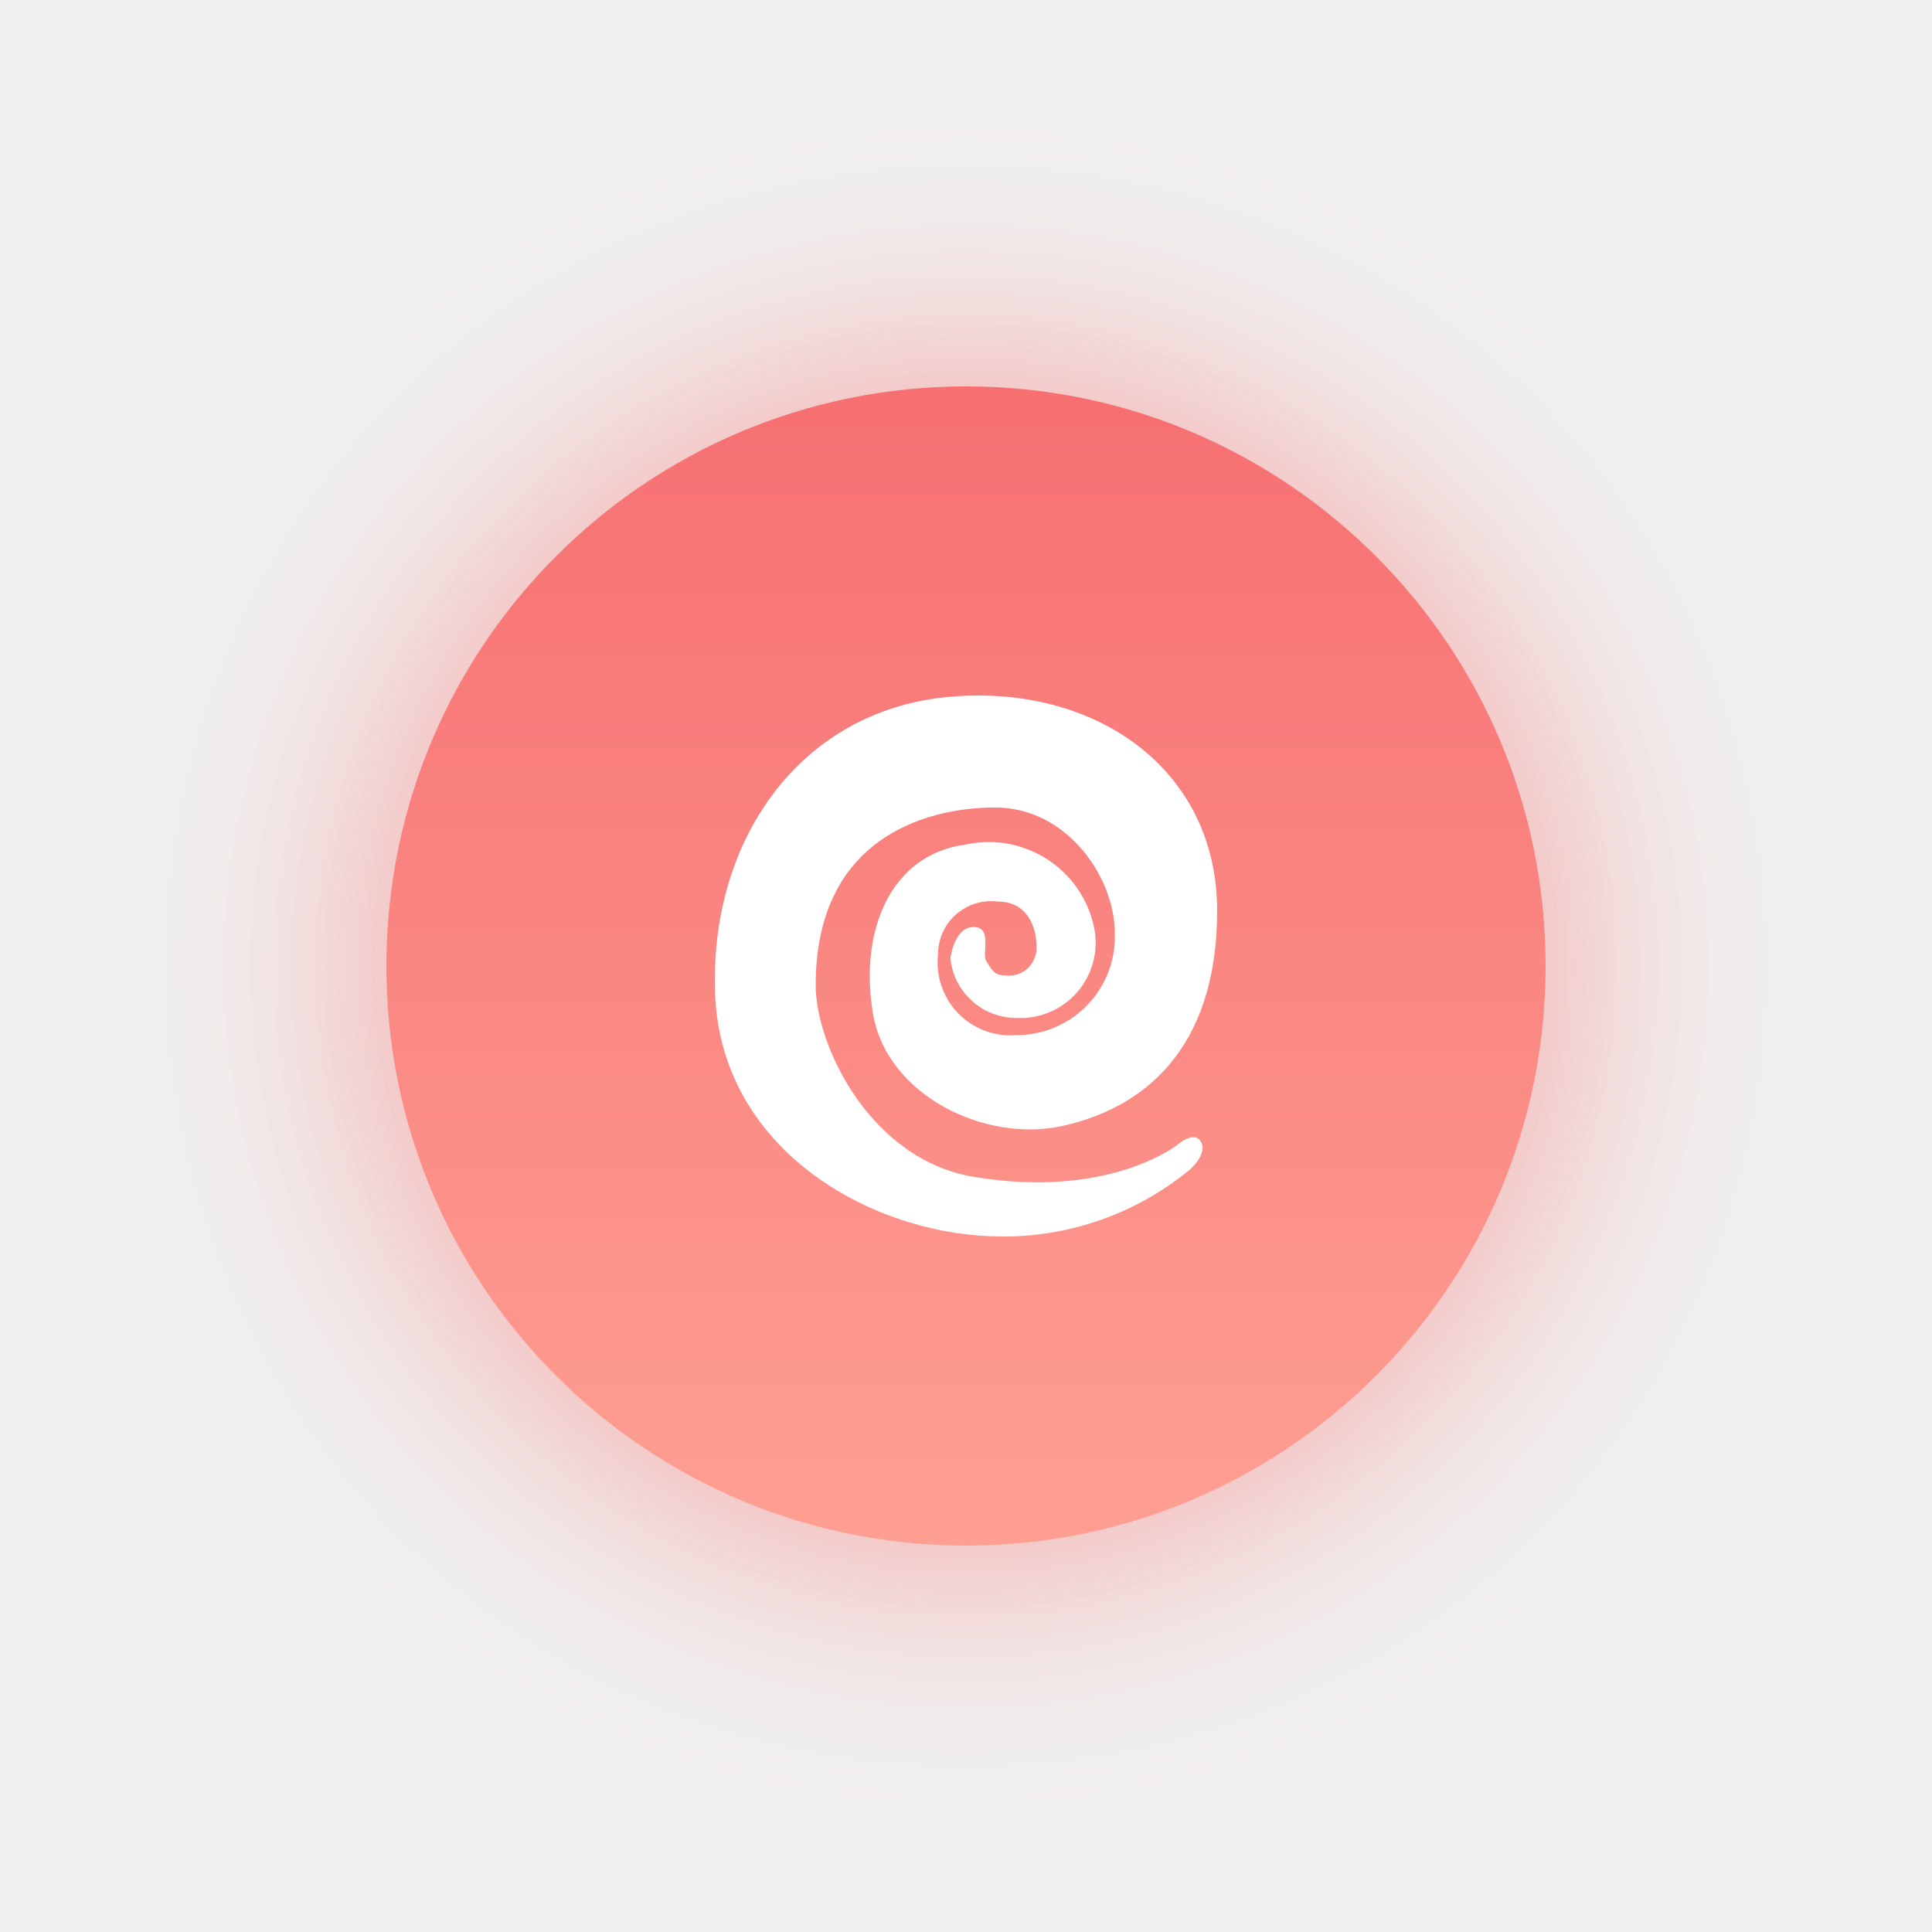
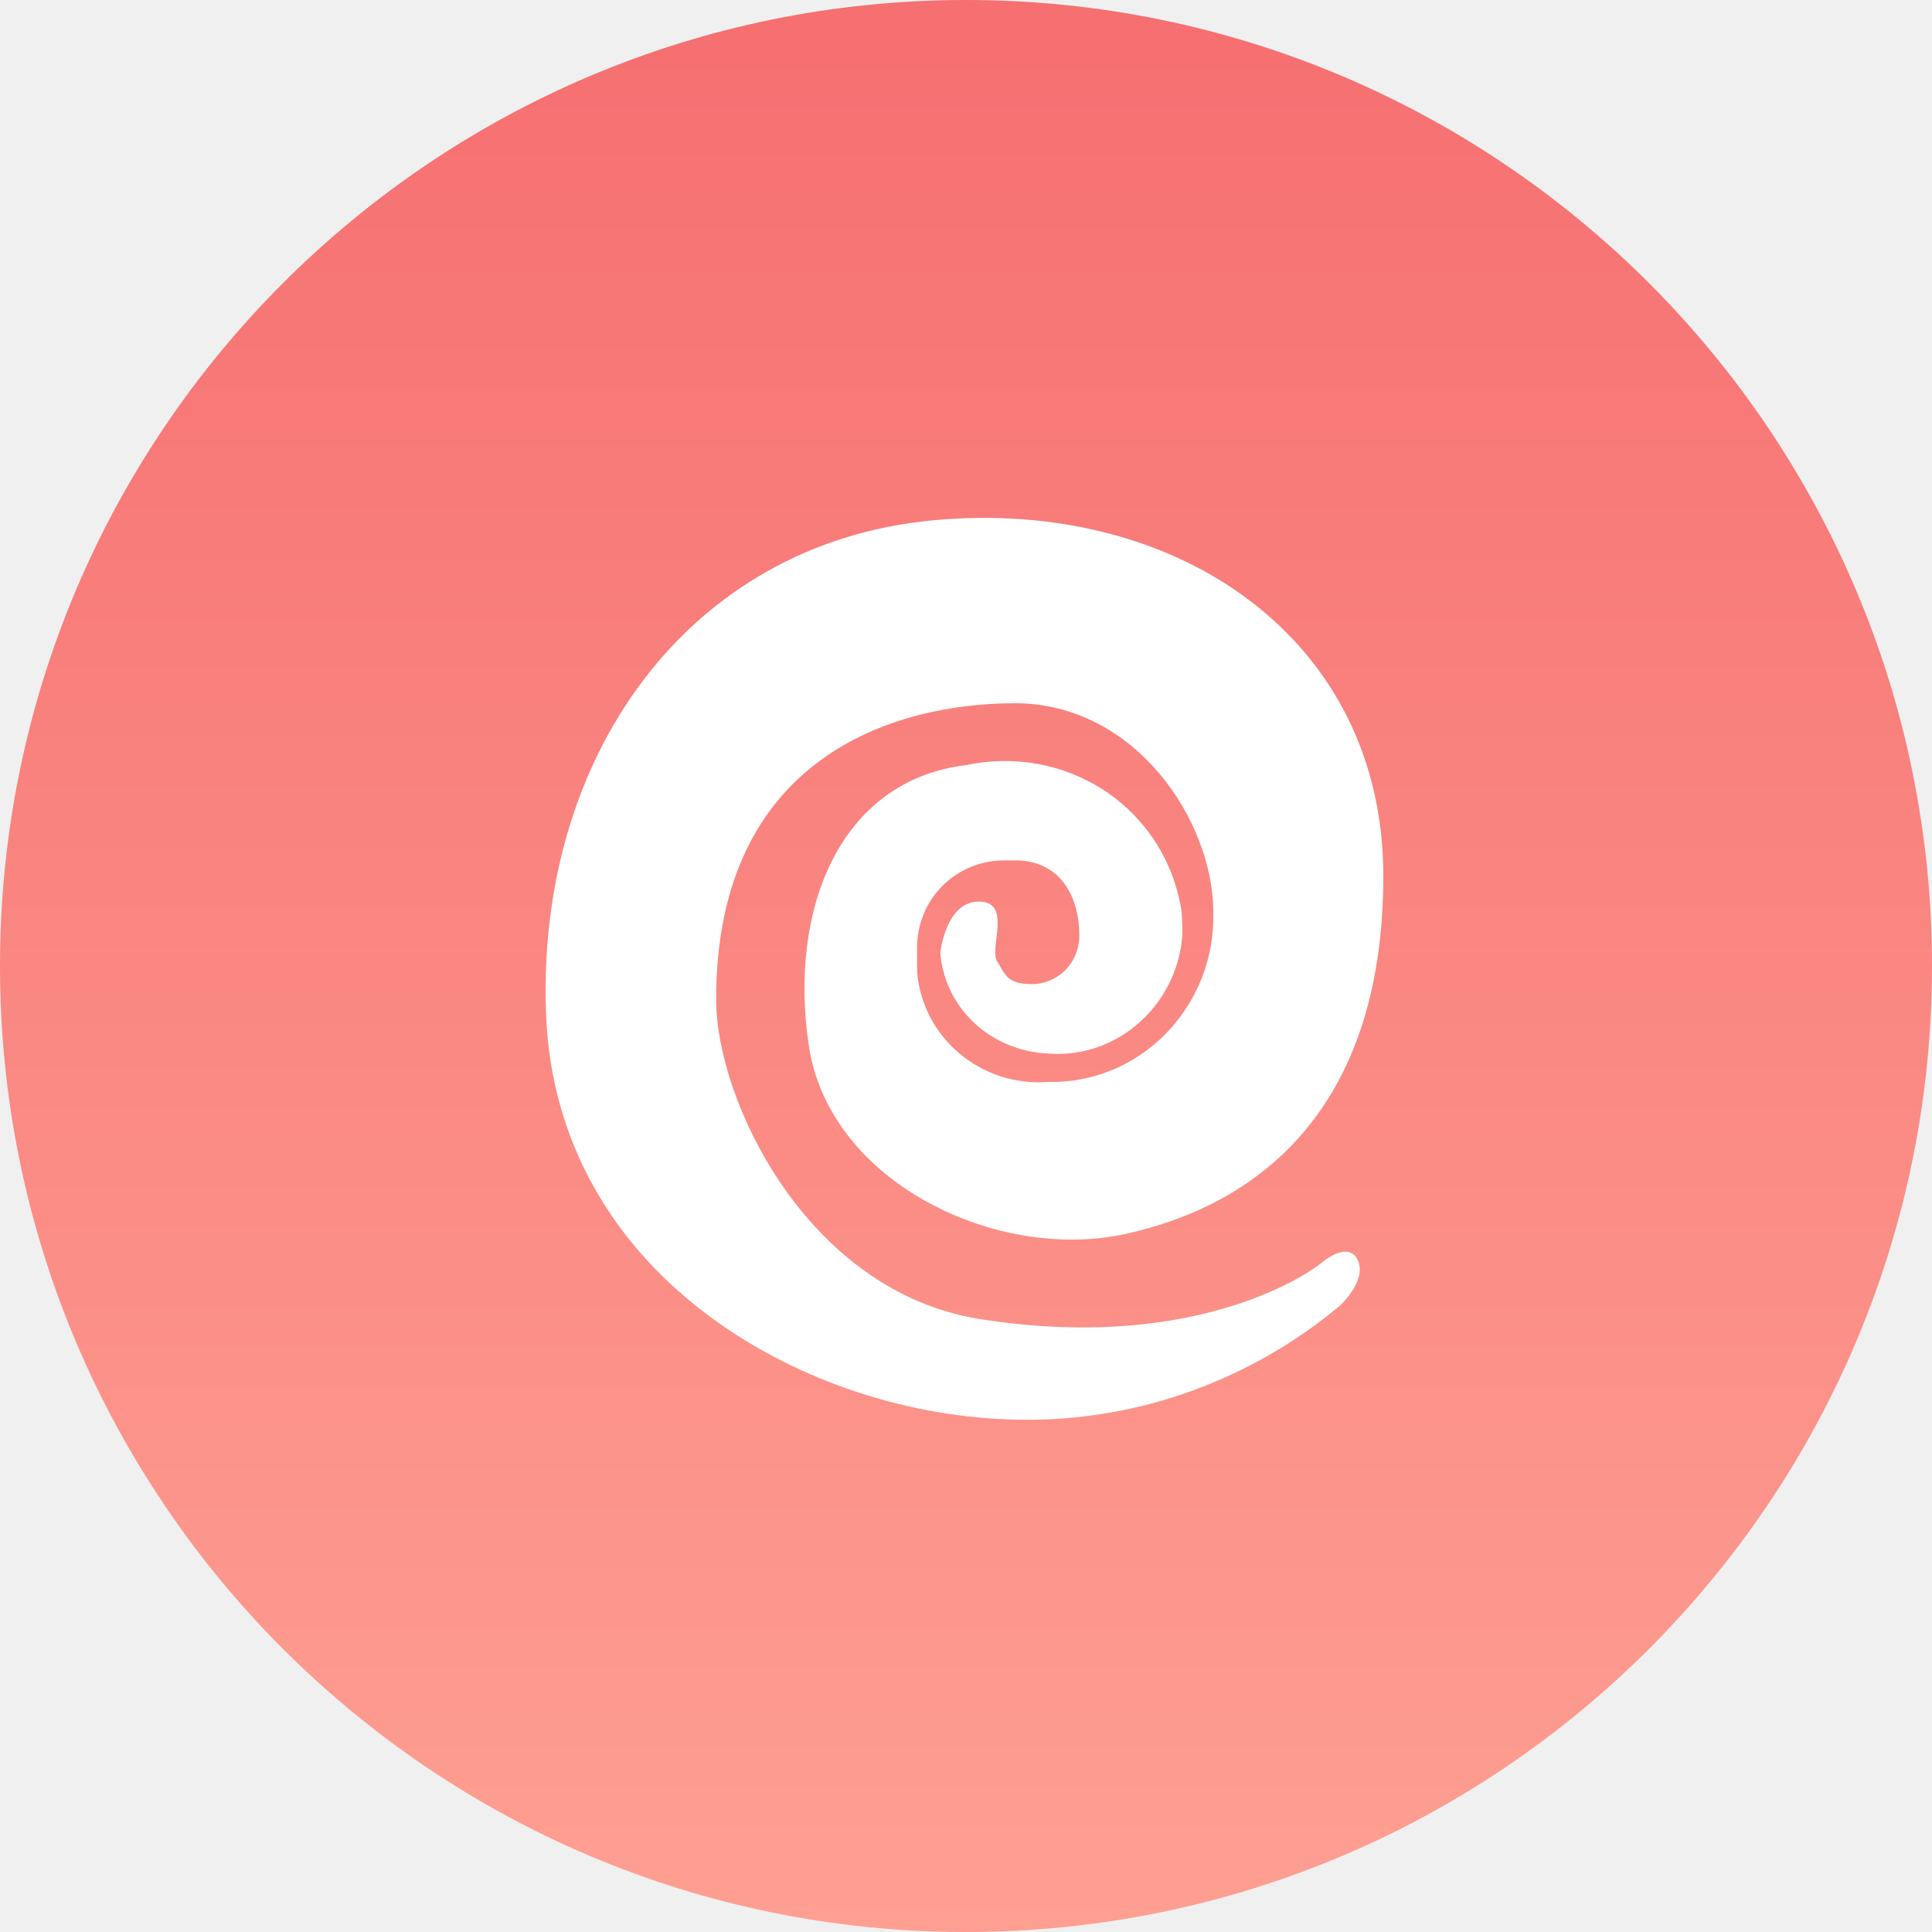
- <svg xmlns="http://www.w3.org/2000/svg" viewBox="0 0 75 75">
-   <defs>
-     <style>
-       .cls-1 {
-         fill: url(#linear-gradient);
-       }
- 
-       .cls-2 {
-         fill: #fff;
-       }
- 
-       .cls-3 {
-         filter: url(#Rectangle);
-       }
-     </style>
-     <linearGradient id="linear-gradient" x1="0.5" x2="0.5" y2="1" gradientUnits="objectBoundingBox">
-       <stop offset="0" stop-color="#f66f71" />
-       <stop offset="1" stop-color="#fe9f92" />
-     </linearGradient>
-     <filter id="Rectangle" x="0" y="0" width="75" height="75" filterUnits="userSpaceOnUse">
-       <feOffset input="SourceAlpha" />
-       <feGaussianBlur stdDeviation="5" result="blur" />
-       <feFlood flood-color="#f87c7a" flood-opacity="0.702" />
-       <feComposite operator="in" in2="blur" />
-       <feComposite in="SourceGraphic" />
-     </filter>
-   </defs>
-   <g id="Types_Psychic" data-name="Types/Psychic" transform="translate(15 15)">
+ <svg xmlns="http://www.w3.org/2000/svg" version="1.1" id="Layer_1" x="0px" y="0px" viewBox="0 0 75 75" style="enable-background:new 0 0 75 75;" xml:space="preserve">
+   <style type="text/css">
+ 	.st0{fill:url(#Rectangle-2_1_);}
+ 	.st1{fill:#FFFFFF;}
+ </style>
+   <g id="Types_Psychic" transform="translate(15 15)">
    <g id="Group">
-       <g class="cls-3" transform="matrix(1, 0, 0, 1, -15, -15)">
-         <rect id="Rectangle-2" data-name="Rectangle" class="cls-1" width="45" height="45" rx="22.5" transform="translate(15 15)" />
+       <g transform="matrix(1, 0, 0, 1, -15, -15)">
+         <linearGradient id="Rectangle-2_1_" gradientUnits="userSpaceOnUse" x1="-261.544" y1="426.378" x2="-261.544" y2="424.711" gradientTransform="matrix(45 0 0 -45 11807 19187)">
+           <stop offset="0" style="stop-color:#F66F71" />
+           <stop offset="1" style="stop-color:#FE9F92" />
+         </linearGradient>
+         <path id="Rectangle-2" class="st0" d="M37.5,0L37.5,0C58.2,0,75,16.8,75,37.5l0,0C75,58.2,58.2,75,37.5,75l0,0     C16.8,75,0,58.2,0,37.5l0,0C0,16.8,16.8,0,37.5,0z" />
      </g>
-       <path id="Path_9" data-name="Path 9" class="cls-2" d="M17.962,17.439s-2.648,2.124-7.917,1.245c-4-.667-6.13-5.074-6.13-7.443,0-5.616,4.157-6.894,6.967-6.894s4.644,2.74,4.644,4.861a3.818,3.818,0,0,1-3.835,3.977,2.828,2.828,0,0,1-3.026-3.146A2.061,2.061,0,0,1,10.995,8c1.112,0,1.493.949,1.493,1.765a1.074,1.074,0,0,1-1.161,1.108c-.528,0-.58-.266-.782-.546s.258-1.34-.5-1.34-.9,1.218-.9,1.218a2.57,2.57,0,0,0,2.544,2.311A2.924,2.924,0,0,0,14.72,8.988,4.173,4.173,0,0,0,9.767,5.781c-2.956.373-4.163,3.36-3.631,6.552s4.356,5.041,7.363,4.376,6-2.842,6-8.361S14.72-.488,9.021.059-.216,5.588.01,11.575s5.907,9.247,10.711,9.416a11.361,11.361,0,0,0,7.749-2.613s.662-.591.4-1.052S17.962,17.439,17.962,17.439Z" transform="translate(12.75 12)" />
+       <path id="Path_9" class="st1" d="M36.2,34.1c0,0-4.4,3.5-13.2,2.1c-6.7-1.1-10.2-8.5-10.2-12.4c0-9.4,6.9-11.5,11.6-11.5    s7.7,4.6,7.7,8.1c0.1,3.5-2.6,6.5-6.1,6.6c-0.1,0-0.2,0-0.3,0c-2.6,0.2-4.9-1.7-5.1-4.3c0-0.3,0-0.6,0-0.9c0-1.9,1.5-3.4,3.4-3.4    c0.1,0,0.3,0,0.4,0c1.9,0,2.5,1.6,2.5,2.9c0,1-0.7,1.8-1.7,1.9c-0.1,0-0.1,0-0.2,0c-0.9,0-1-0.4-1.3-0.9S24.3,20,23,20    s-1.5,2-1.5,2c0.2,2.2,2,3.8,4.2,3.9c2.7,0.2,5-1.9,5.2-4.6c0-0.4,0-0.9-0.1-1.3c-0.8-3.8-4.5-6.1-8.3-5.3    c-4.9,0.6-6.9,5.6-6.1,10.9s7.3,8.4,12.3,7.3c5-1.1,10-4.7,10-13.9s-8-14.7-17.5-13.8s-15.4,9.2-15,19.2    c0.4,10,9.8,15.4,17.9,15.7c4.7,0.2,9.3-1.4,12.9-4.4c0,0,1.1-1,0.7-1.8S36.2,34.1,36.2,34.1z" />
    </g>
  </g>
</svg>
